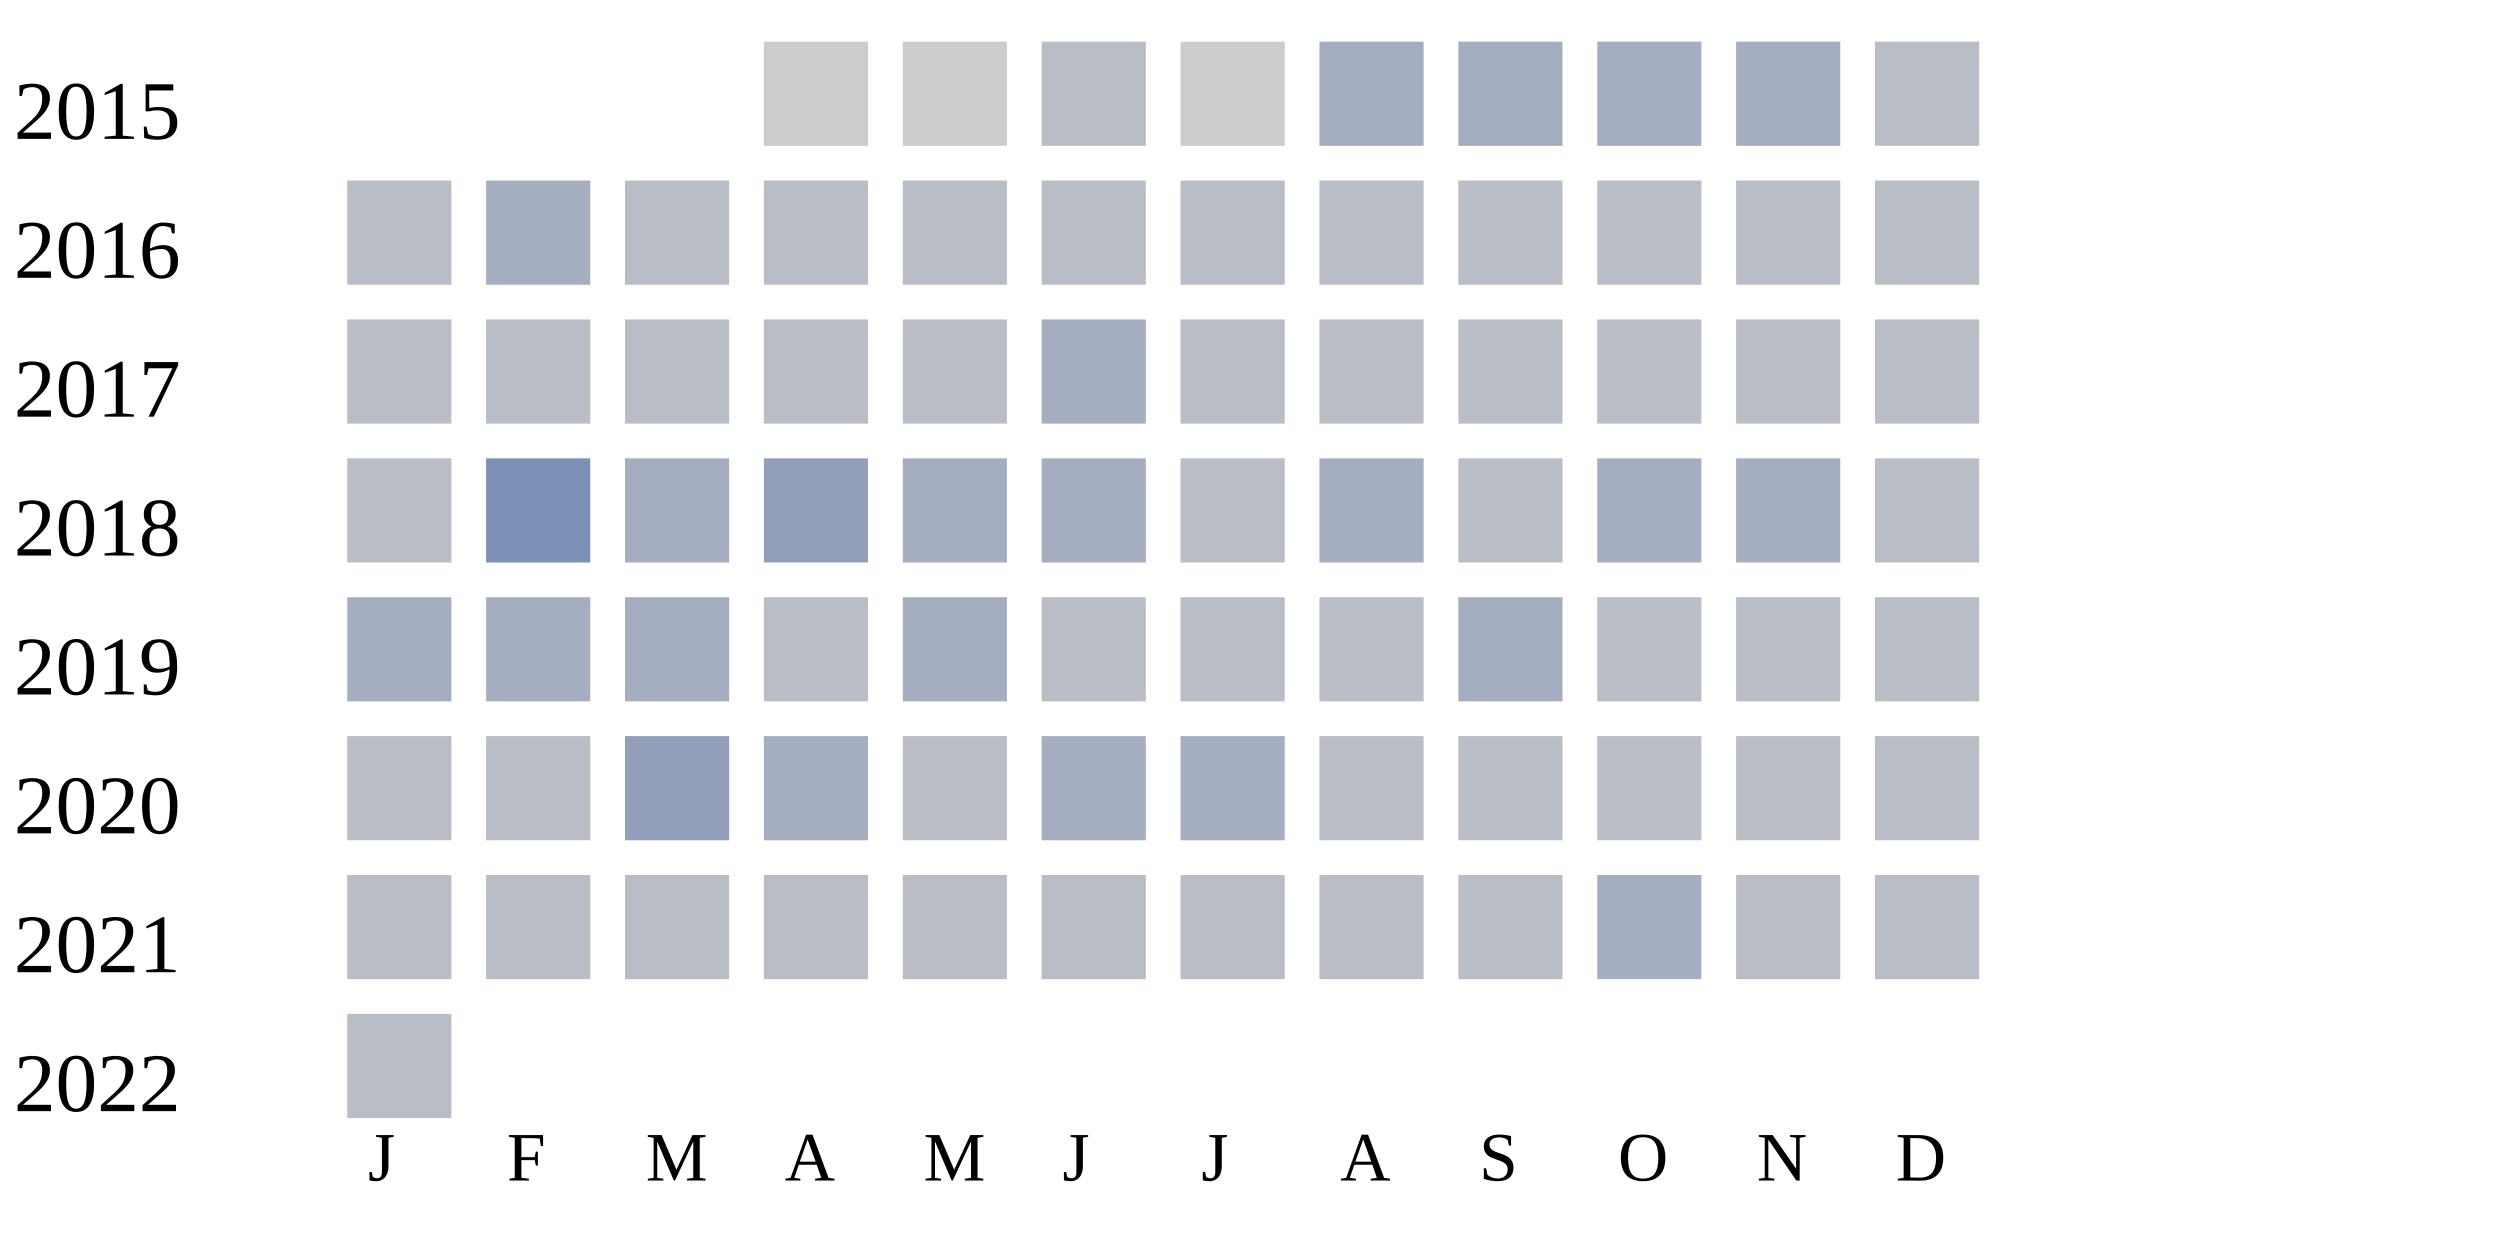
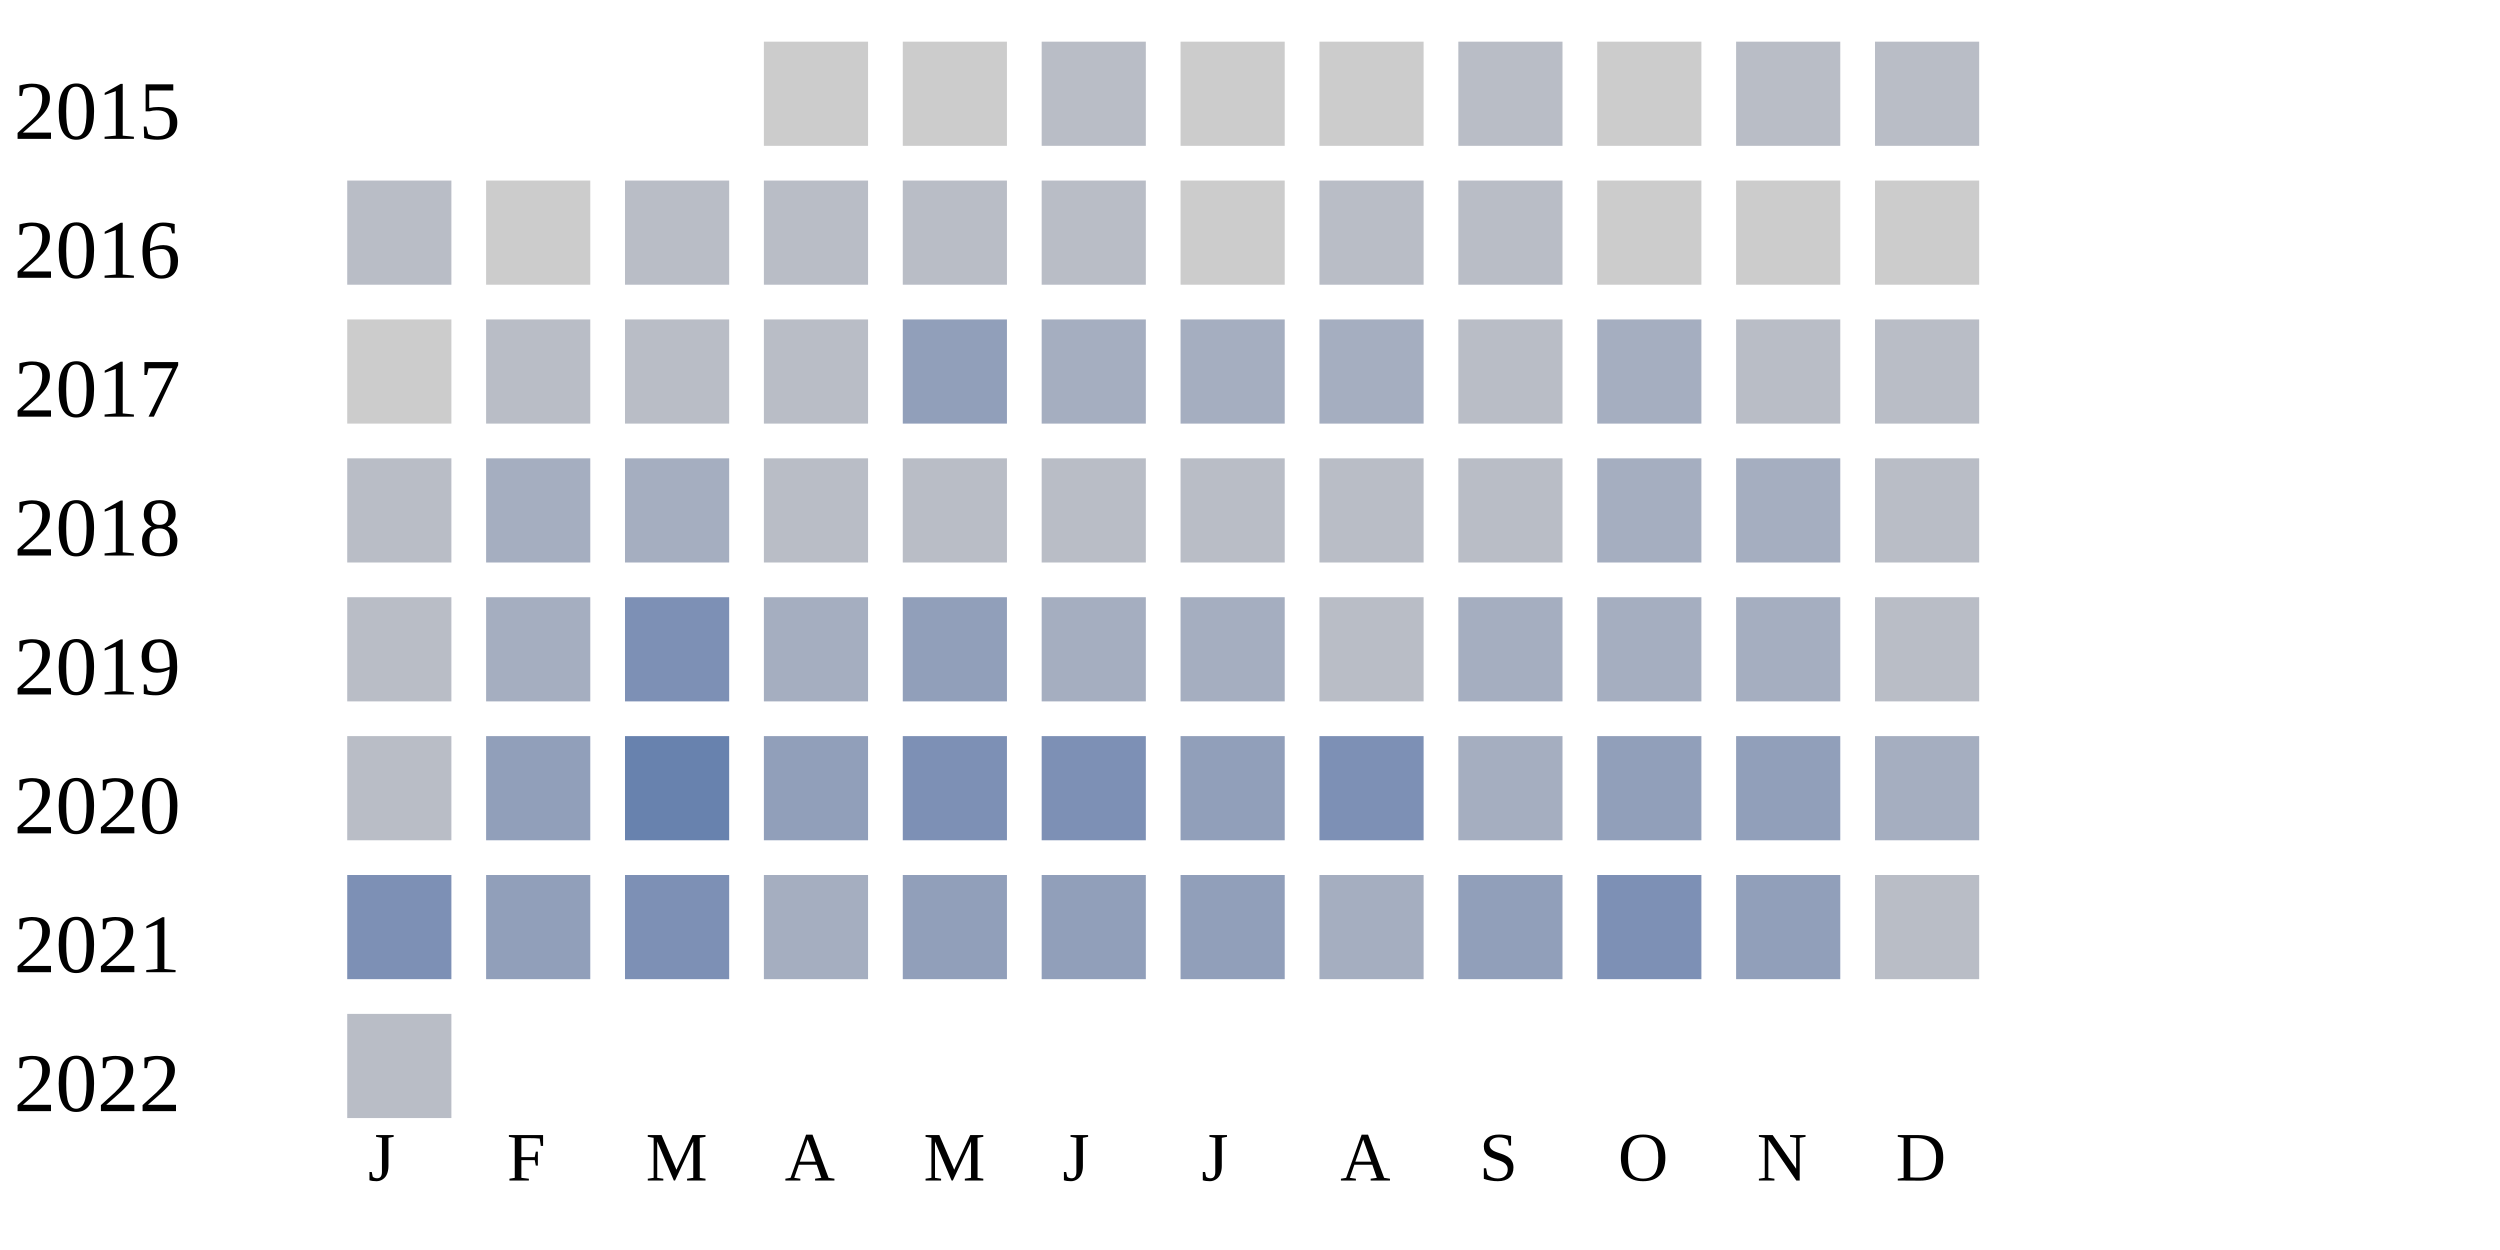
<svg xmlns="http://www.w3.org/2000/svg" width="360" height="180">
  <g transform="translate(0 0)">
    <text x="2" y="20">2015</text>
    <rect x="110" y="6" width="15" height="15" fill="#cccccc" />
    <rect x="130" y="6" width="15" height="15" fill="#cccccc" />
    <rect x="150" y="6" width="15" height="15" fill="#b9bdc6" />
    <rect x="170" y="6" width="15" height="15" fill="#cccccc" />
-     <rect x="190" y="6" width="15" height="15" fill="#a5aec0" />
-     <rect x="210" y="6" width="15" height="15" fill="#a5aec0" />
-     <rect x="230" y="6" width="15" height="15" fill="#a5aec0" />
-     <rect x="250" y="6" width="15" height="15" fill="#a5aec0" />
+     <rect x="190" y="6" width="15" height="15" fill="#cccccc" />
+     <rect x="210" y="6" width="15" height="15" fill="#b9bdc6" />
+     <rect x="230" y="6" width="15" height="15" fill="#cccccc" />
+     <rect x="250" y="6" width="15" height="15" fill="#b9bdc6" />
    <rect x="270" y="6" width="15" height="15" fill="#b9bdc6" />
  </g>
  <g transform="translate(0 20)">
    <text x="2" y="20">2016</text>
    <rect x="50" y="6" width="15" height="15" fill="#b9bdc6" />
-     <rect x="70" y="6" width="15" height="15" fill="#a5aec0" />
+     <rect x="70" y="6" width="15" height="15" fill="#cccccc" />
    <rect x="90" y="6" width="15" height="15" fill="#b9bdc6" />
    <rect x="110" y="6" width="15" height="15" fill="#b9bdc6" />
    <rect x="130" y="6" width="15" height="15" fill="#b9bdc6" />
    <rect x="150" y="6" width="15" height="15" fill="#b9bdc6" />
-     <rect x="170" y="6" width="15" height="15" fill="#b9bdc6" />
+     <rect x="170" y="6" width="15" height="15" fill="#cccccc" />
    <rect x="190" y="6" width="15" height="15" fill="#b9bdc6" />
    <rect x="210" y="6" width="15" height="15" fill="#b9bdc6" />
-     <rect x="230" y="6" width="15" height="15" fill="#b9bdc6" />
-     <rect x="250" y="6" width="15" height="15" fill="#b9bdc6" />
-     <rect x="270" y="6" width="15" height="15" fill="#b9bdc6" />
+     <rect x="230" y="6" width="15" height="15" fill="#cccccc" />
+     <rect x="250" y="6" width="15" height="15" fill="#cccccc" />
+     <rect x="270" y="6" width="15" height="15" fill="#cccccc" />
  </g>
  <g transform="translate(0 40)">
    <text x="2" y="20">2017</text>
-     <rect x="50" y="6" width="15" height="15" fill="#b9bdc6" />
+     <rect x="50" y="6" width="15" height="15" fill="#cccccc" />
    <rect x="70" y="6" width="15" height="15" fill="#b9bdc6" />
    <rect x="90" y="6" width="15" height="15" fill="#b9bdc6" />
    <rect x="110" y="6" width="15" height="15" fill="#b9bdc6" />
-     <rect x="130" y="6" width="15" height="15" fill="#b9bdc6" />
+     <rect x="130" y="6" width="15" height="15" fill="#919fba" />
    <rect x="150" y="6" width="15" height="15" fill="#a5aec0" />
-     <rect x="170" y="6" width="15" height="15" fill="#b9bdc6" />
-     <rect x="190" y="6" width="15" height="15" fill="#b9bdc6" />
+     <rect x="170" y="6" width="15" height="15" fill="#a5aec0" />
+     <rect x="190" y="6" width="15" height="15" fill="#a5aec0" />
    <rect x="210" y="6" width="15" height="15" fill="#b9bdc6" />
-     <rect x="230" y="6" width="15" height="15" fill="#b9bdc6" />
+     <rect x="230" y="6" width="15" height="15" fill="#a5aec0" />
    <rect x="250" y="6" width="15" height="15" fill="#b9bdc6" />
    <rect x="270" y="6" width="15" height="15" fill="#b9bdc6" />
  </g>
  <g transform="translate(0 60)">
    <text x="2" y="20">2018</text>
    <rect x="50" y="6" width="15" height="15" fill="#b9bdc6" />
-     <rect x="70" y="6" width="15" height="15" fill="#7d90b5" />
+     <rect x="70" y="6" width="15" height="15" fill="#a5aec0" />
    <rect x="90" y="6" width="15" height="15" fill="#a5aec0" />
-     <rect x="110" y="6" width="15" height="15" fill="#919fba" />
-     <rect x="130" y="6" width="15" height="15" fill="#a5aec0" />
-     <rect x="150" y="6" width="15" height="15" fill="#a5aec0" />
+     <rect x="110" y="6" width="15" height="15" fill="#b9bdc6" />
+     <rect x="130" y="6" width="15" height="15" fill="#b9bdc6" />
+     <rect x="150" y="6" width="15" height="15" fill="#b9bdc6" />
    <rect x="170" y="6" width="15" height="15" fill="#b9bdc6" />
-     <rect x="190" y="6" width="15" height="15" fill="#a5aec0" />
+     <rect x="190" y="6" width="15" height="15" fill="#b9bdc6" />
    <rect x="210" y="6" width="15" height="15" fill="#b9bdc6" />
    <rect x="230" y="6" width="15" height="15" fill="#a5aec0" />
    <rect x="250" y="6" width="15" height="15" fill="#a5aec0" />
    <rect x="270" y="6" width="15" height="15" fill="#b9bdc6" />
  </g>
  <g transform="translate(0 80)">
    <text x="2" y="20">2019</text>
-     <rect x="50" y="6" width="15" height="15" fill="#a5aec0" />
+     <rect x="50" y="6" width="15" height="15" fill="#b9bdc6" />
    <rect x="70" y="6" width="15" height="15" fill="#a5aec0" />
-     <rect x="90" y="6" width="15" height="15" fill="#a5aec0" />
-     <rect x="110" y="6" width="15" height="15" fill="#b9bdc6" />
-     <rect x="130" y="6" width="15" height="15" fill="#a5aec0" />
-     <rect x="150" y="6" width="15" height="15" fill="#b9bdc6" />
-     <rect x="170" y="6" width="15" height="15" fill="#b9bdc6" />
+     <rect x="90" y="6" width="15" height="15" fill="#7d90b5" />
+     <rect x="110" y="6" width="15" height="15" fill="#a5aec0" />
+     <rect x="130" y="6" width="15" height="15" fill="#919fba" />
+     <rect x="150" y="6" width="15" height="15" fill="#a5aec0" />
+     <rect x="170" y="6" width="15" height="15" fill="#a5aec0" />
    <rect x="190" y="6" width="15" height="15" fill="#b9bdc6" />
    <rect x="210" y="6" width="15" height="15" fill="#a5aec0" />
-     <rect x="230" y="6" width="15" height="15" fill="#b9bdc6" />
-     <rect x="250" y="6" width="15" height="15" fill="#b9bdc6" />
+     <rect x="230" y="6" width="15" height="15" fill="#a5aec0" />
+     <rect x="250" y="6" width="15" height="15" fill="#a5aec0" />
    <rect x="270" y="6" width="15" height="15" fill="#b9bdc6" />
  </g>
  <g transform="translate(0 100)">
    <text x="2" y="20">2020</text>
    <rect x="50" y="6" width="15" height="15" fill="#b9bdc6" />
-     <rect x="70" y="6" width="15" height="15" fill="#b9bdc6" />
-     <rect x="90" y="6" width="15" height="15" fill="#919fba" />
-     <rect x="110" y="6" width="15" height="15" fill="#a5aec0" />
-     <rect x="130" y="6" width="15" height="15" fill="#b9bdc6" />
-     <rect x="150" y="6" width="15" height="15" fill="#a5aec0" />
-     <rect x="170" y="6" width="15" height="15" fill="#a5aec0" />
-     <rect x="190" y="6" width="15" height="15" fill="#b9bdc6" />
-     <rect x="210" y="6" width="15" height="15" fill="#b9bdc6" />
-     <rect x="230" y="6" width="15" height="15" fill="#b9bdc6" />
-     <rect x="250" y="6" width="15" height="15" fill="#b9bdc6" />
-     <rect x="270" y="6" width="15" height="15" fill="#b9bdc6" />
+     <rect x="70" y="6" width="15" height="15" fill="#919fba" />
+     <rect x="90" y="6" width="15" height="15" fill="#6882ae" />
+     <rect x="110" y="6" width="15" height="15" fill="#919fba" />
+     <rect x="130" y="6" width="15" height="15" fill="#7d90b5" />
+     <rect x="150" y="6" width="15" height="15" fill="#7d90b5" />
+     <rect x="170" y="6" width="15" height="15" fill="#919fba" />
+     <rect x="190" y="6" width="15" height="15" fill="#7d90b5" />
+     <rect x="210" y="6" width="15" height="15" fill="#a5aec0" />
+     <rect x="230" y="6" width="15" height="15" fill="#919fba" />
+     <rect x="250" y="6" width="15" height="15" fill="#919fba" />
+     <rect x="270" y="6" width="15" height="15" fill="#a5aec0" />
  </g>
  <g transform="translate(0 120)">
    <text x="2" y="20">2021</text>
-     <rect x="50" y="6" width="15" height="15" fill="#b9bdc6" />
-     <rect x="70" y="6" width="15" height="15" fill="#b9bdc6" />
-     <rect x="90" y="6" width="15" height="15" fill="#b9bdc6" />
-     <rect x="110" y="6" width="15" height="15" fill="#b9bdc6" />
-     <rect x="130" y="6" width="15" height="15" fill="#b9bdc6" />
-     <rect x="150" y="6" width="15" height="15" fill="#b9bdc6" />
-     <rect x="170" y="6" width="15" height="15" fill="#b9bdc6" />
-     <rect x="190" y="6" width="15" height="15" fill="#b9bdc6" />
-     <rect x="210" y="6" width="15" height="15" fill="#b9bdc6" />
-     <rect x="230" y="6" width="15" height="15" fill="#a5aec0" />
-     <rect x="250" y="6" width="15" height="15" fill="#b9bdc6" />
+     <rect x="50" y="6" width="15" height="15" fill="#7d90b5" />
+     <rect x="70" y="6" width="15" height="15" fill="#919fba" />
+     <rect x="90" y="6" width="15" height="15" fill="#7d90b5" />
+     <rect x="110" y="6" width="15" height="15" fill="#a5aec0" />
+     <rect x="130" y="6" width="15" height="15" fill="#919fba" />
+     <rect x="150" y="6" width="15" height="15" fill="#919fba" />
+     <rect x="170" y="6" width="15" height="15" fill="#919fba" />
+     <rect x="190" y="6" width="15" height="15" fill="#a5aec0" />
+     <rect x="210" y="6" width="15" height="15" fill="#919fba" />
+     <rect x="230" y="6" width="15" height="15" fill="#7d90b5" />
+     <rect x="250" y="6" width="15" height="15" fill="#919fba" />
    <rect x="270" y="6" width="15" height="15" fill="#b9bdc6" />
  </g>
  <g transform="translate(0 140)">
    <text x="2" y="20">2022</text>
    <rect x="50" y="6" width="15" height="15" fill="#b9bdc6" />
  </g>
  <text style="font-size: 10px; text-align: center" x="53" y="170">J</text>
  <text style="font-size: 10px; text-align: center" x="73" y="170">F</text>
  <text style="font-size: 10px; text-align: center" x="93" y="170">M</text>
  <text style="font-size: 10px; text-align: center" x="113" y="170">A</text>
  <text style="font-size: 10px; text-align: center" x="133" y="170">M</text>
  <text style="font-size: 10px; text-align: center" x="153" y="170">J</text>
  <text style="font-size: 10px; text-align: center" x="173" y="170">J</text>
  <text style="font-size: 10px; text-align: center" x="193" y="170">A</text>
  <text style="font-size: 10px; text-align: center" x="213" y="170">S</text>
  <text style="font-size: 10px; text-align: center" x="233" y="170">O</text>
  <text style="font-size: 10px; text-align: center" x="253" y="170">N</text>
  <text style="font-size: 10px; text-align: center" x="273" y="170">D</text>
  <text style="font-size: 10px;" x="155" y="189">Less</text>
  <rect fill="#b9bdc6" width="10" height="10" x="180" y="180" />
  <rect fill="#919fba" width="10" height="10" x="195" y="180" />
  <rect fill="#6882ae" width="10" height="10" x="210" y="180" />
  <rect fill="#005a9c" width="10" height="10" x="225" y="180" />
  <text x="240" y="189" style="font-size: 10px;">More</text>
</svg>
